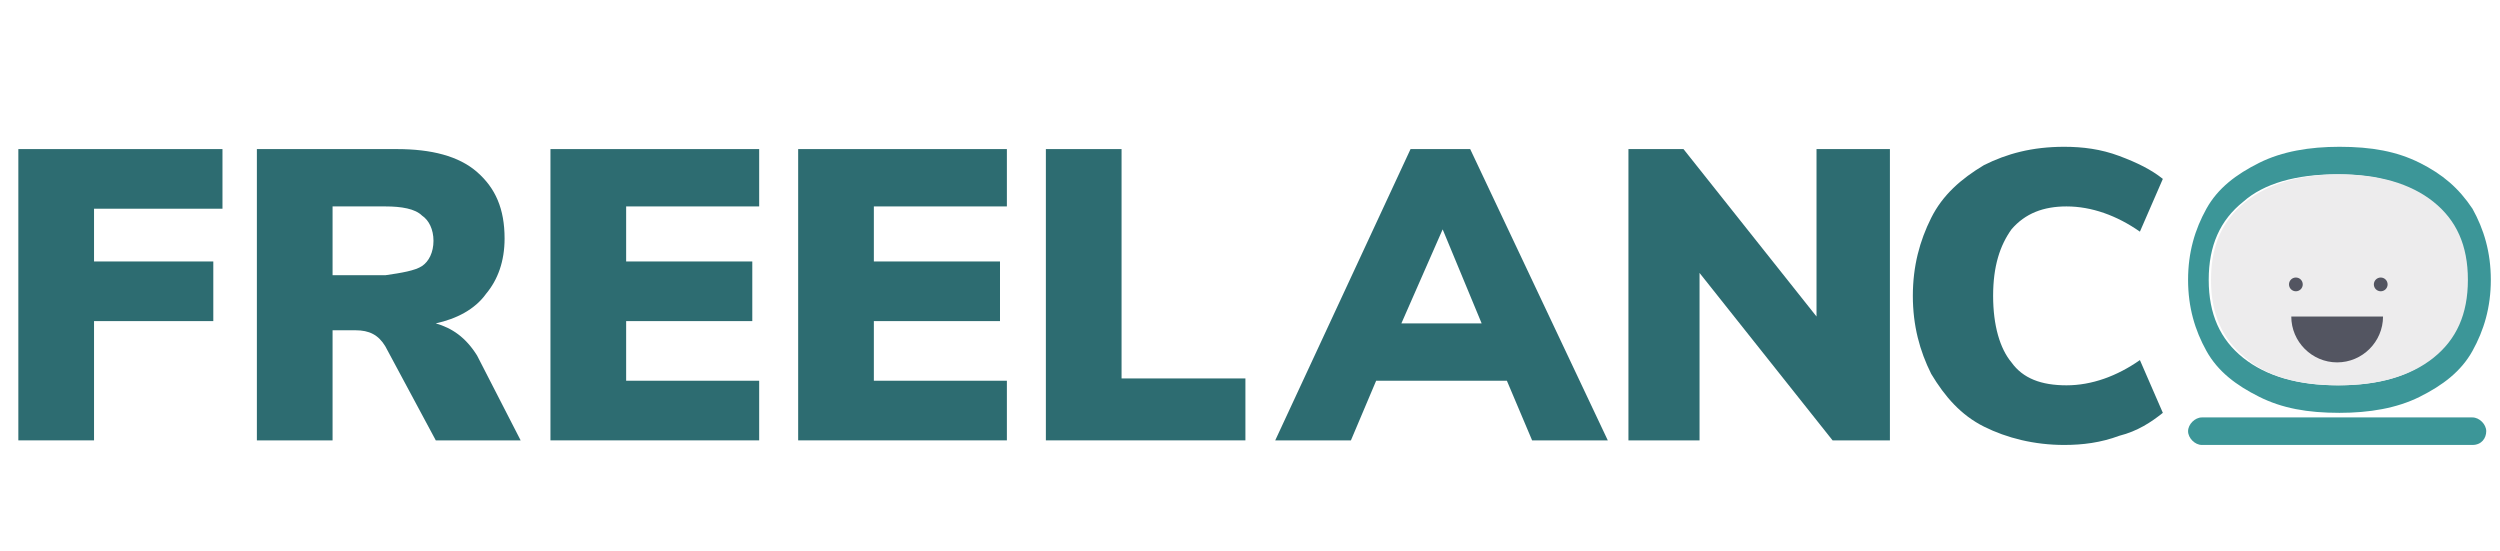
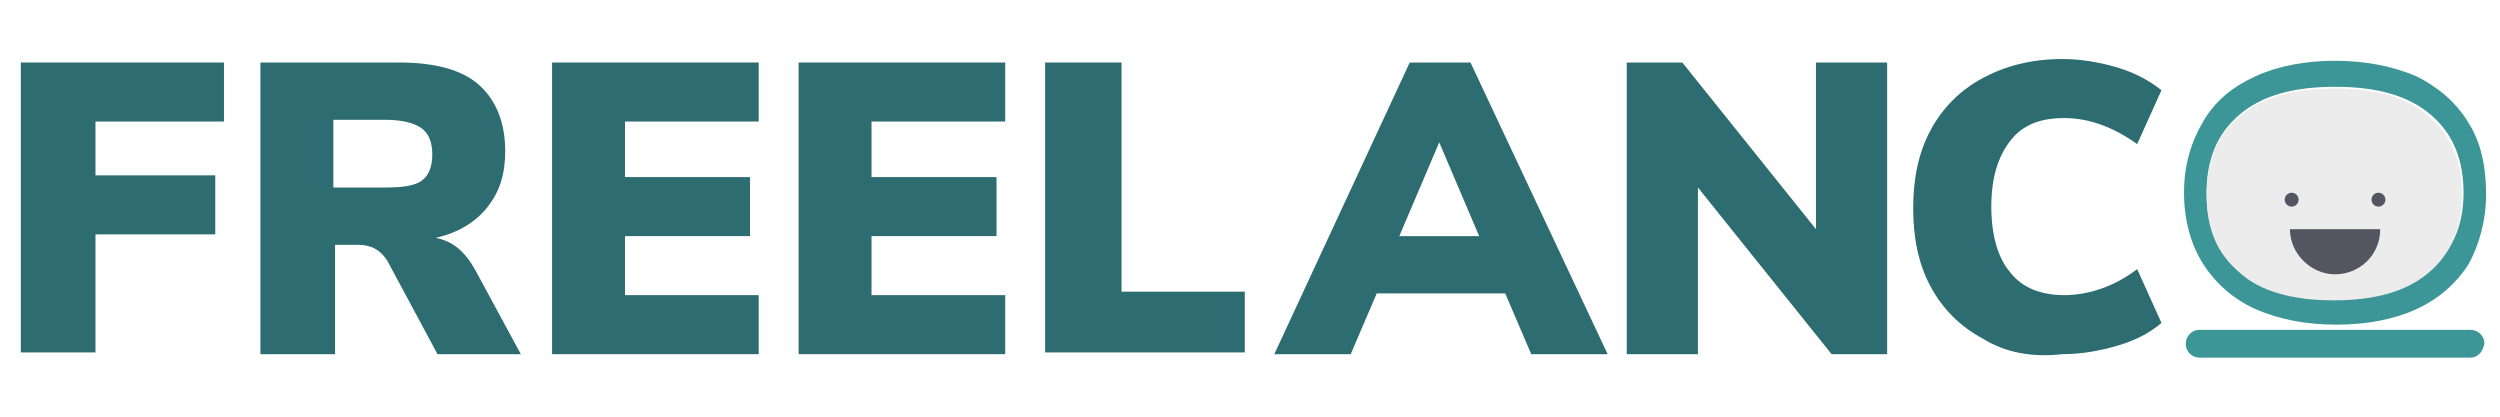
- <svg xmlns="http://www.w3.org/2000/svg" version="1.1" id="Layer_1" x="0px" y="0px" viewBox="0 0 109 24" style="enable-background:new 0 0 109 24;" xml:space="preserve">
+ <svg xmlns="http://www.w3.org/2000/svg" version="1.1" id="Layer_1" x="0px" y="0px" viewBox="0 0 144 24" style="enable-background:new 0 0 144 24;" xml:space="preserve">
  <style type="text/css">
	.st0{fill:#2D6C71;}
	.st1{fill:#3C9698;}
	.st2{fill:#EDECED;}
	.st3{fill:#535561;}
</style>
  <g>
-     <path class="st0" d="M0.8,19.2V6.5h8.9v2.6H4.1v2.3h5.2V14H4.1v5.2H0.8z" />
-     <path class="st0" d="M22.7,19.2h-3.7l-2.2-4.1c-0.3-0.5-0.7-0.7-1.3-0.7h-1v4.8h-3.3V6.5h6.1c1.5,0,2.7,0.3,3.5,1   c0.8,0.7,1.2,1.6,1.2,2.9c0,1-0.3,1.8-0.8,2.4c-0.5,0.7-1.3,1.1-2.2,1.3c0.7,0.2,1.3,0.6,1.8,1.4L22.7,19.2z M18.4,11.6   c0.3-0.2,0.5-0.6,0.5-1.1c0-0.5-0.2-0.9-0.5-1.1C18.1,9.1,17.5,9,16.8,9h-2.3v3h2.3C17.5,11.9,18.1,11.8,18.4,11.6z" />
-     <path class="st0" d="M24,19.2V6.5h9.1V9h-5.8v2.4h5.5V14h-5.5v2.6h5.8v2.6H24z" />
-     <path class="st0" d="M34.8,19.2V6.5h9.1V9h-5.8v2.4h5.5V14h-5.5v2.6h5.8v2.6H34.8z" />
-     <path class="st0" d="M45.6,19.2V6.5h3.3v10h5.4v2.7H45.6z" />
-     <path class="st0" d="M66.8,19.2l-1.1-2.6H60l-1.1,2.6h-3.3l5.9-12.7h2.6l6,12.7H66.8z M61.1,14.1h3.5L62.9,10L61.1,14.1z" />
-     <path class="st0" d="M79.3,6.5h3.1v12.7h-2.5l-5.8-7.3v7.3H71V6.5h2.4l5.8,7.3V6.5z" />
-     <path class="st0" d="M86.5,18.6c-1-0.5-1.7-1.3-2.3-2.3c-0.5-1-0.8-2.1-0.8-3.4c0-1.3,0.3-2.4,0.8-3.4c0.5-1,1.3-1.7,2.3-2.3   c1-0.5,2.1-0.8,3.5-0.8c0.8,0,1.6,0.1,2.4,0.4c0.8,0.3,1.4,0.6,1.9,1l-1,2.3c-1-0.7-2.1-1.1-3.2-1.1c-1,0-1.8,0.3-2.4,1   c-0.5,0.7-0.8,1.6-0.8,2.9c0,1.3,0.3,2.3,0.8,2.9c0.5,0.7,1.3,1,2.4,1c1.1,0,2.2-0.4,3.2-1.1l1,2.3c-0.5,0.4-1.1,0.8-1.9,1   c-0.8,0.3-1.6,0.4-2.4,0.4C88.7,19.4,87.5,19.1,86.5,18.6z" />
+     <path class="st0" d="M1.2,20.4V3.6h11.7V7H5.5v3.1h6.9v3.4H5.5v6.8H1.2z" />
+     <path class="st0" d="M30,20.4h-4.8L22.3,15c-0.4-0.6-0.9-0.9-1.7-0.9h-1.3v6.3h-4.3V3.6h8c2,0,3.6,0.4,4.6,1.3s1.5,2.2,1.5,3.8   c0,1.3-0.3,2.3-1,3.2c-0.7,0.9-1.7,1.5-3,1.8c1,0.2,1.7,0.8,2.3,1.9L30,20.4z M24.3,10.4c0.4-0.3,0.6-0.8,0.6-1.5   c0-0.7-0.2-1.2-0.6-1.5c-0.4-0.3-1.1-0.5-2.1-0.5h-3v3.9h3C23.2,10.8,23.9,10.7,24.3,10.4z" />
+     <path class="st0" d="M31.8,20.4V3.6h11.9V7H36v3.2h7.2v3.4H36V17h7.7v3.4H31.8z" />
+     <path class="st0" d="M46,20.4V3.6h11.9V7h-7.7v3.2h7.2v3.4h-7.2V17h7.7v3.4H46z" />
+     <path class="st0" d="M60.2,20.4V3.6h4.4v13.2h7.1v3.5H60.2z" />
+     <path class="st0" d="M88.2,20.4l-1.5-3.5h-7.4l-1.5,3.5h-4.4l7.8-16.8h3.5l7.9,16.8H88.2z M80.6,13.6h4.6l-2.3-5.4L80.6,13.6z" />
+     <path class="st0" d="M104.6,3.6h4.1v16.8h-3.2l-7.7-9.6v9.6h-4.1V3.6h3.2l7.7,9.6V3.6z" />
+     <path class="st0" d="M114.2,19.5c-1.3-0.7-2.3-1.7-3-3c-0.7-1.3-1-2.8-1-4.5c0-1.7,0.3-3.2,1-4.5c0.7-1.3,1.7-2.3,3-3   c1.3-0.7,2.8-1.1,4.6-1.1c1.1,0,2.2,0.2,3.2,0.5c1,0.3,1.9,0.8,2.5,1.3l-1.4,3.1c-1.4-1-2.8-1.5-4.2-1.5c-1.4,0-2.4,0.4-3.1,1.3   c-0.7,0.9-1.1,2.1-1.1,3.8c0,1.7,0.4,3,1.1,3.8c0.7,0.9,1.8,1.3,3.1,1.3c1.4,0,2.9-0.5,4.2-1.5l1.4,3.1c-0.7,0.6-1.5,1-2.5,1.3   c-1,0.3-2.1,0.5-3.2,0.5C117,20.6,115.5,20.3,114.2,19.5z" />
    <g>
-       <path class="st1" d="M107.8,19.4H96c-0.3,0-0.6-0.3-0.6-0.6l0,0c0-0.3,0.3-0.6,0.6-0.6h11.8c0.3,0,0.6,0.3,0.6,0.6l0,0    C108.4,19.1,108.2,19.4,107.8,19.4z" />
+       <path class="st1" d="M142.3,20.6h-15.6c-0.4,0-0.8-0.3-0.8-0.8l0,0c0-0.4,0.3-0.8,0.8-0.8h15.6c0.4,0,0.8,0.3,0.8,0.8l0,0    C143,20.3,142.7,20.6,142.3,20.6z" />
      <g id="XMLID_2_">
        <g>
-           <path class="st1" d="M107.8,9.1c0.5,0.9,0.8,1.9,0.8,3.1c0,1.2-0.3,2.2-0.8,3.1c-0.5,0.9-1.3,1.5-2.3,2c-1,0.5-2.2,0.7-3.5,0.7      c-1.4,0-2.5-0.2-3.5-0.7c-1-0.5-1.8-1.1-2.3-2c-0.5-0.9-0.8-1.9-0.8-3.1c0-1.2,0.3-2.2,0.8-3.1c0.5-0.9,1.3-1.5,2.3-2      c1-0.5,2.2-0.7,3.5-0.7c1.4,0,2.5,0.2,3.5,0.7C106.5,7.6,107.2,8.2,107.8,9.1z M107.5,12.2c0-1.5-0.5-2.6-1.5-3.4      c-1-0.8-2.4-1.2-4.1-1.2c-1.8,0-3.2,0.4-4.1,1.2c-1,0.8-1.5,1.9-1.5,3.4c0,1.5,0.5,2.6,1.5,3.4c1,0.8,2.4,1.2,4.1,1.2      c1.8,0,3.2-0.4,4.1-1.2C107.1,14.8,107.5,13.6,107.5,12.2z" />
-           <path class="st2" d="M106.1,8.8c1,0.8,1.5,1.9,1.5,3.4s-0.5,2.6-1.5,3.4c-1,0.8-2.4,1.2-4.1,1.2c-1.8,0-3.2-0.4-4.1-1.2      c-1-0.8-1.5-1.9-1.5-3.4c0-1.5,0.5-2.6,1.5-3.4c1-0.8,2.4-1.2,4.1-1.2C103.7,7.6,105.1,8,106.1,8.8z" />
+           <path class="st1" d="M142.2,7.1c0.7,1.1,1,2.5,1,4.1c0,1.5-0.4,2.9-1,4c-0.7,1.1-1.7,2-3,2.6c-1.3,0.6-2.9,0.9-4.6,0.9      c-1.8,0-3.3-0.3-4.7-0.9c-1.3-0.6-2.3-1.5-3-2.6c-0.7-1.1-1.1-2.5-1.1-4.1c0-1.6,0.4-2.9,1.1-4.1s1.7-2,3-2.6      c1.3-0.6,2.9-0.9,4.6-0.9s3.3,0.3,4.7,0.9C140.4,5,141.5,5.9,142.2,7.1z M141.9,11.1c0-1.9-0.6-3.4-1.9-4.5      c-1.3-1.1-3.1-1.6-5.5-1.6c-2.4,0-4.2,0.5-5.5,1.6c-1.3,1.1-1.9,2.6-1.9,4.5c0,1.9,0.6,3.4,1.9,4.5c1.3,1.1,3.1,1.6,5.4,1.6      c2.3,0,4.2-0.5,5.5-1.6C141.2,14.5,141.9,13.1,141.9,11.1z" />
+           <path class="st2" d="M139.9,6.7c1.3,1.1,1.9,2.6,1.9,4.5s-0.6,3.4-1.9,4.5c-1.3,1.1-3.1,1.6-5.5,1.6c-2.3,0-4.2-0.5-5.4-1.6      c-1.3-1.1-1.9-2.5-1.9-4.5c0-1.9,0.6-3.4,1.9-4.5c1.3-1.1,3.1-1.6,5.5-1.6C136.8,5.1,138.7,5.6,139.9,6.7z" />
        </g>
        <g>
			</g>
      </g>
-       <path class="st3" d="M103.9,13.8c0,1.1-0.9,2-2,2s-2-0.9-2-2" />
+       <path class="st3" d="M137.1,13.2c0,1.5-1.2,2.6-2.6,2.6s-2.6-1.2-2.6-2.6" />
      <g>
-         <circle class="st3" cx="100.1" cy="12.4" r="0.3" />
-         <circle class="st3" cx="103.8" cy="12.4" r="0.3" />
+         <circle class="st3" cx="132" cy="11.5" r="0.4" />
+         <circle class="st3" cx="137" cy="11.5" r="0.4" />
      </g>
    </g>
  </g>
</svg>
